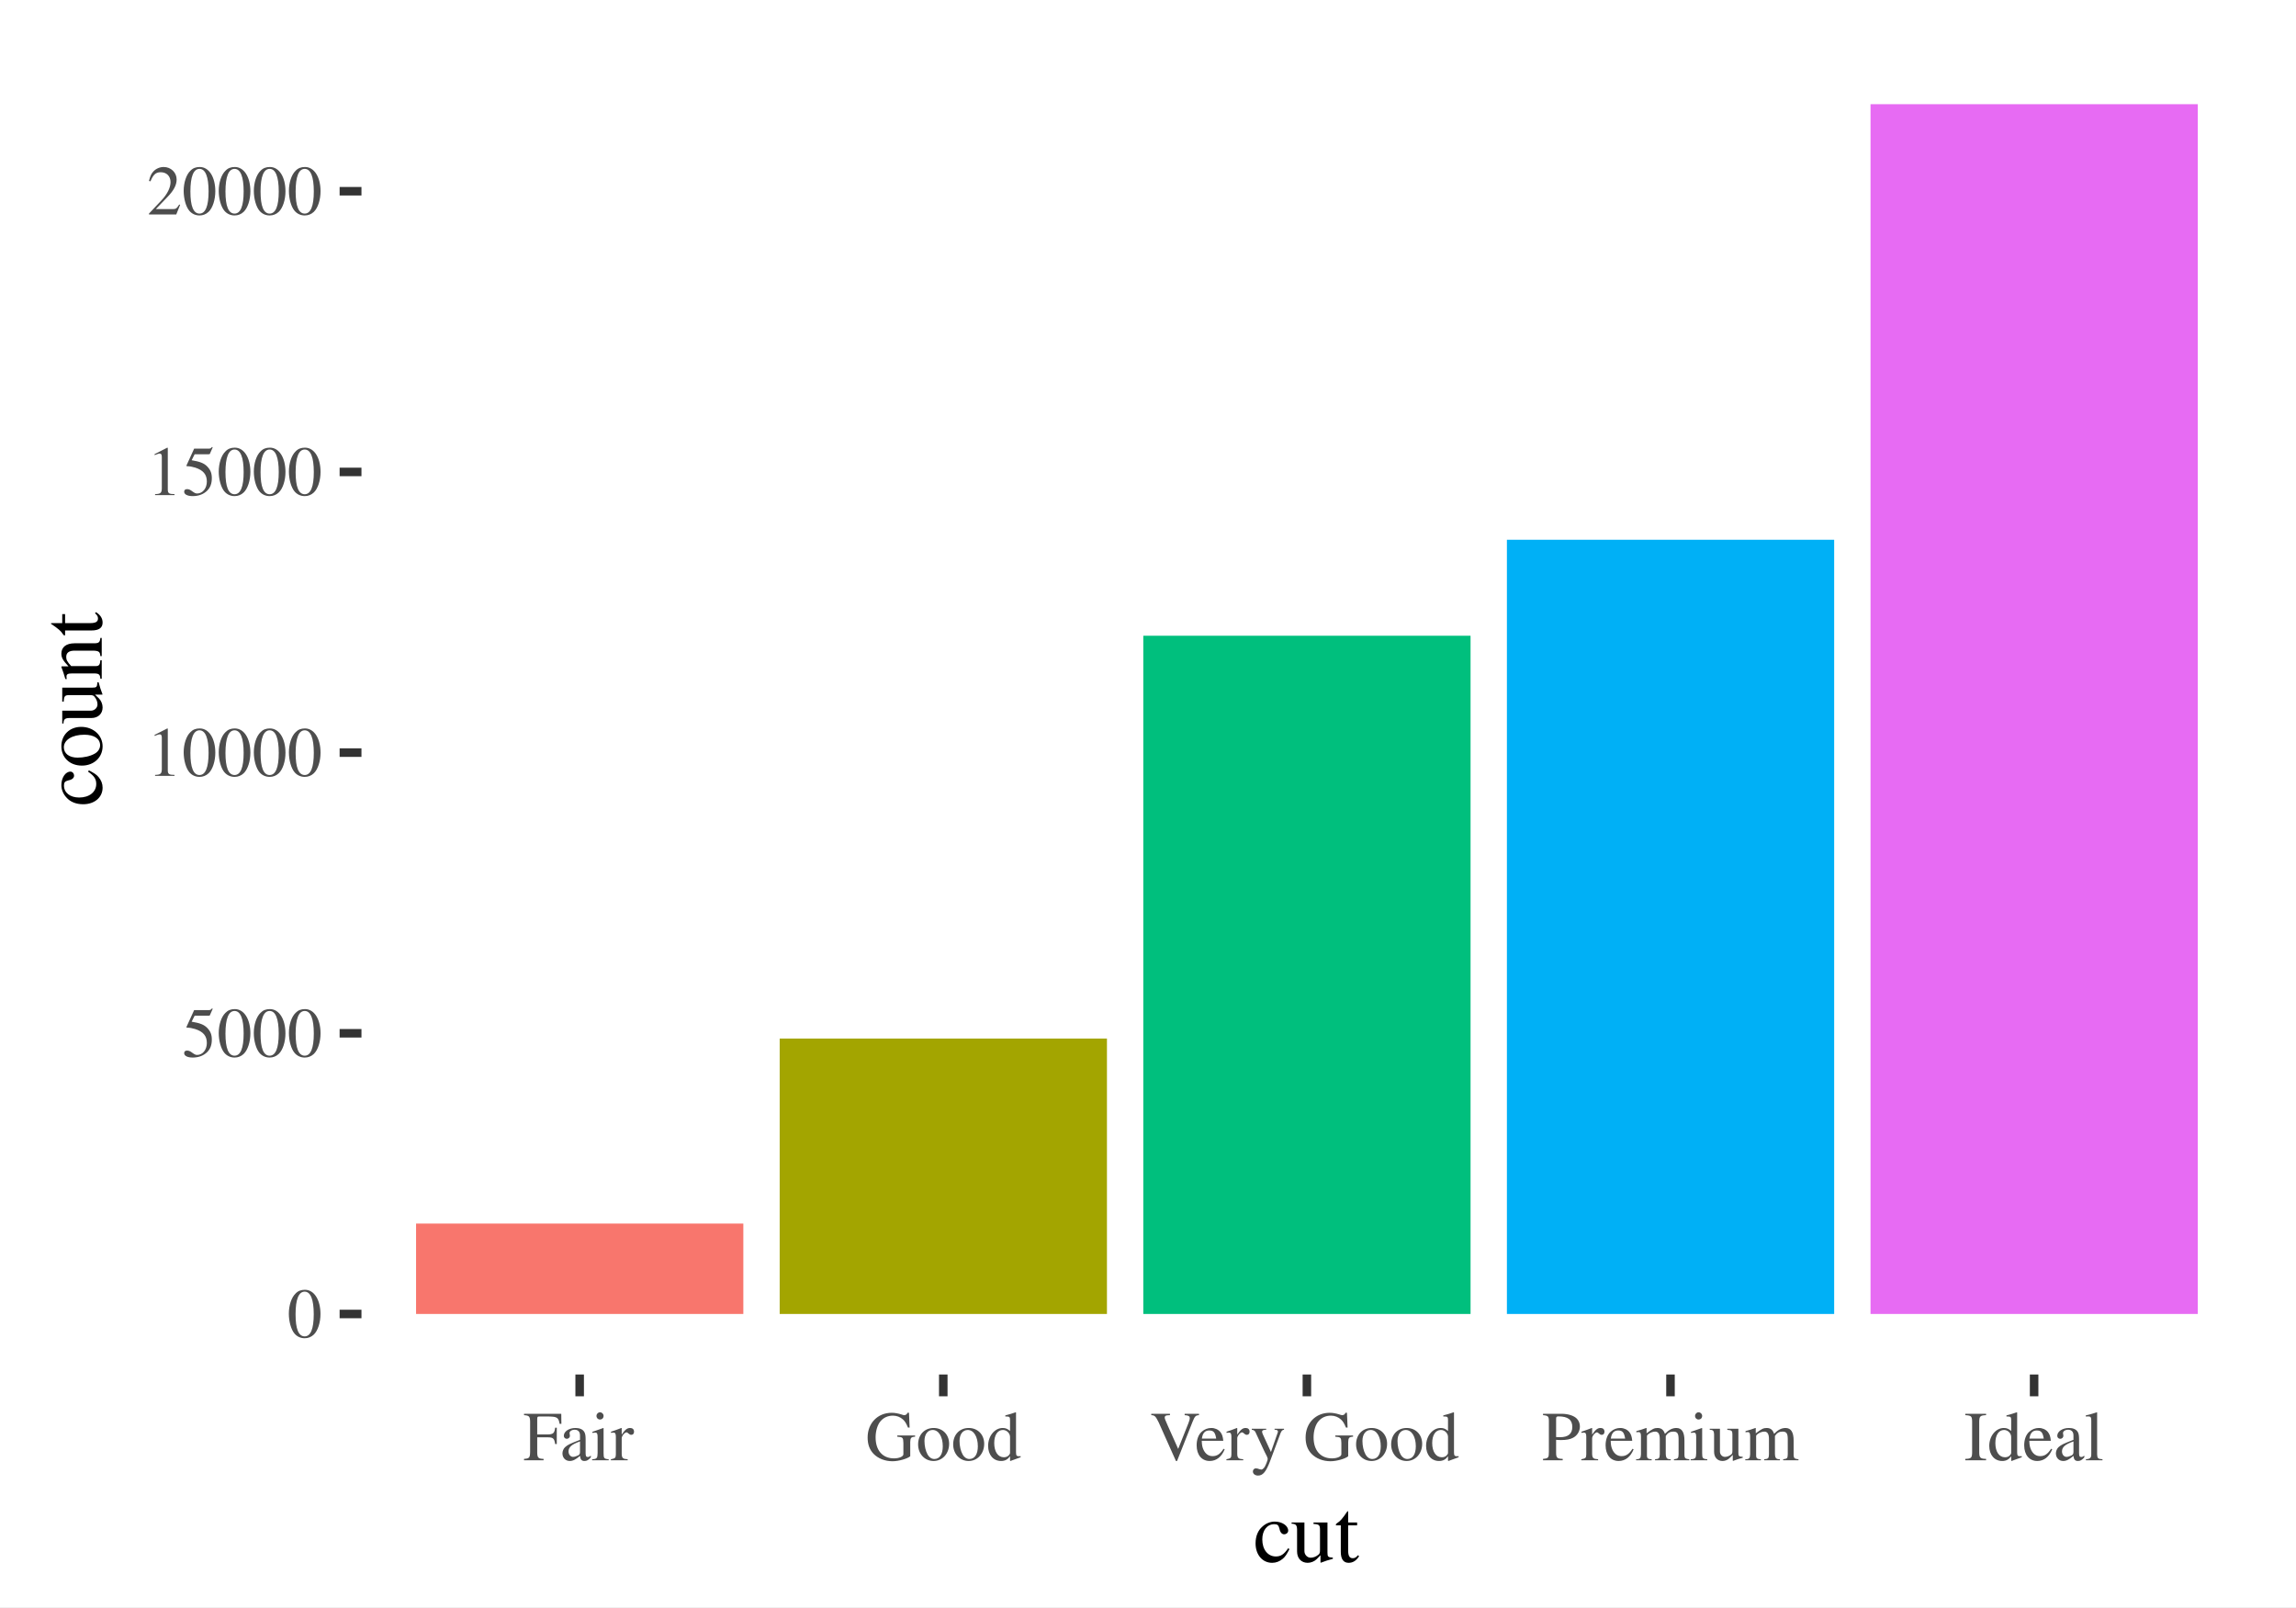
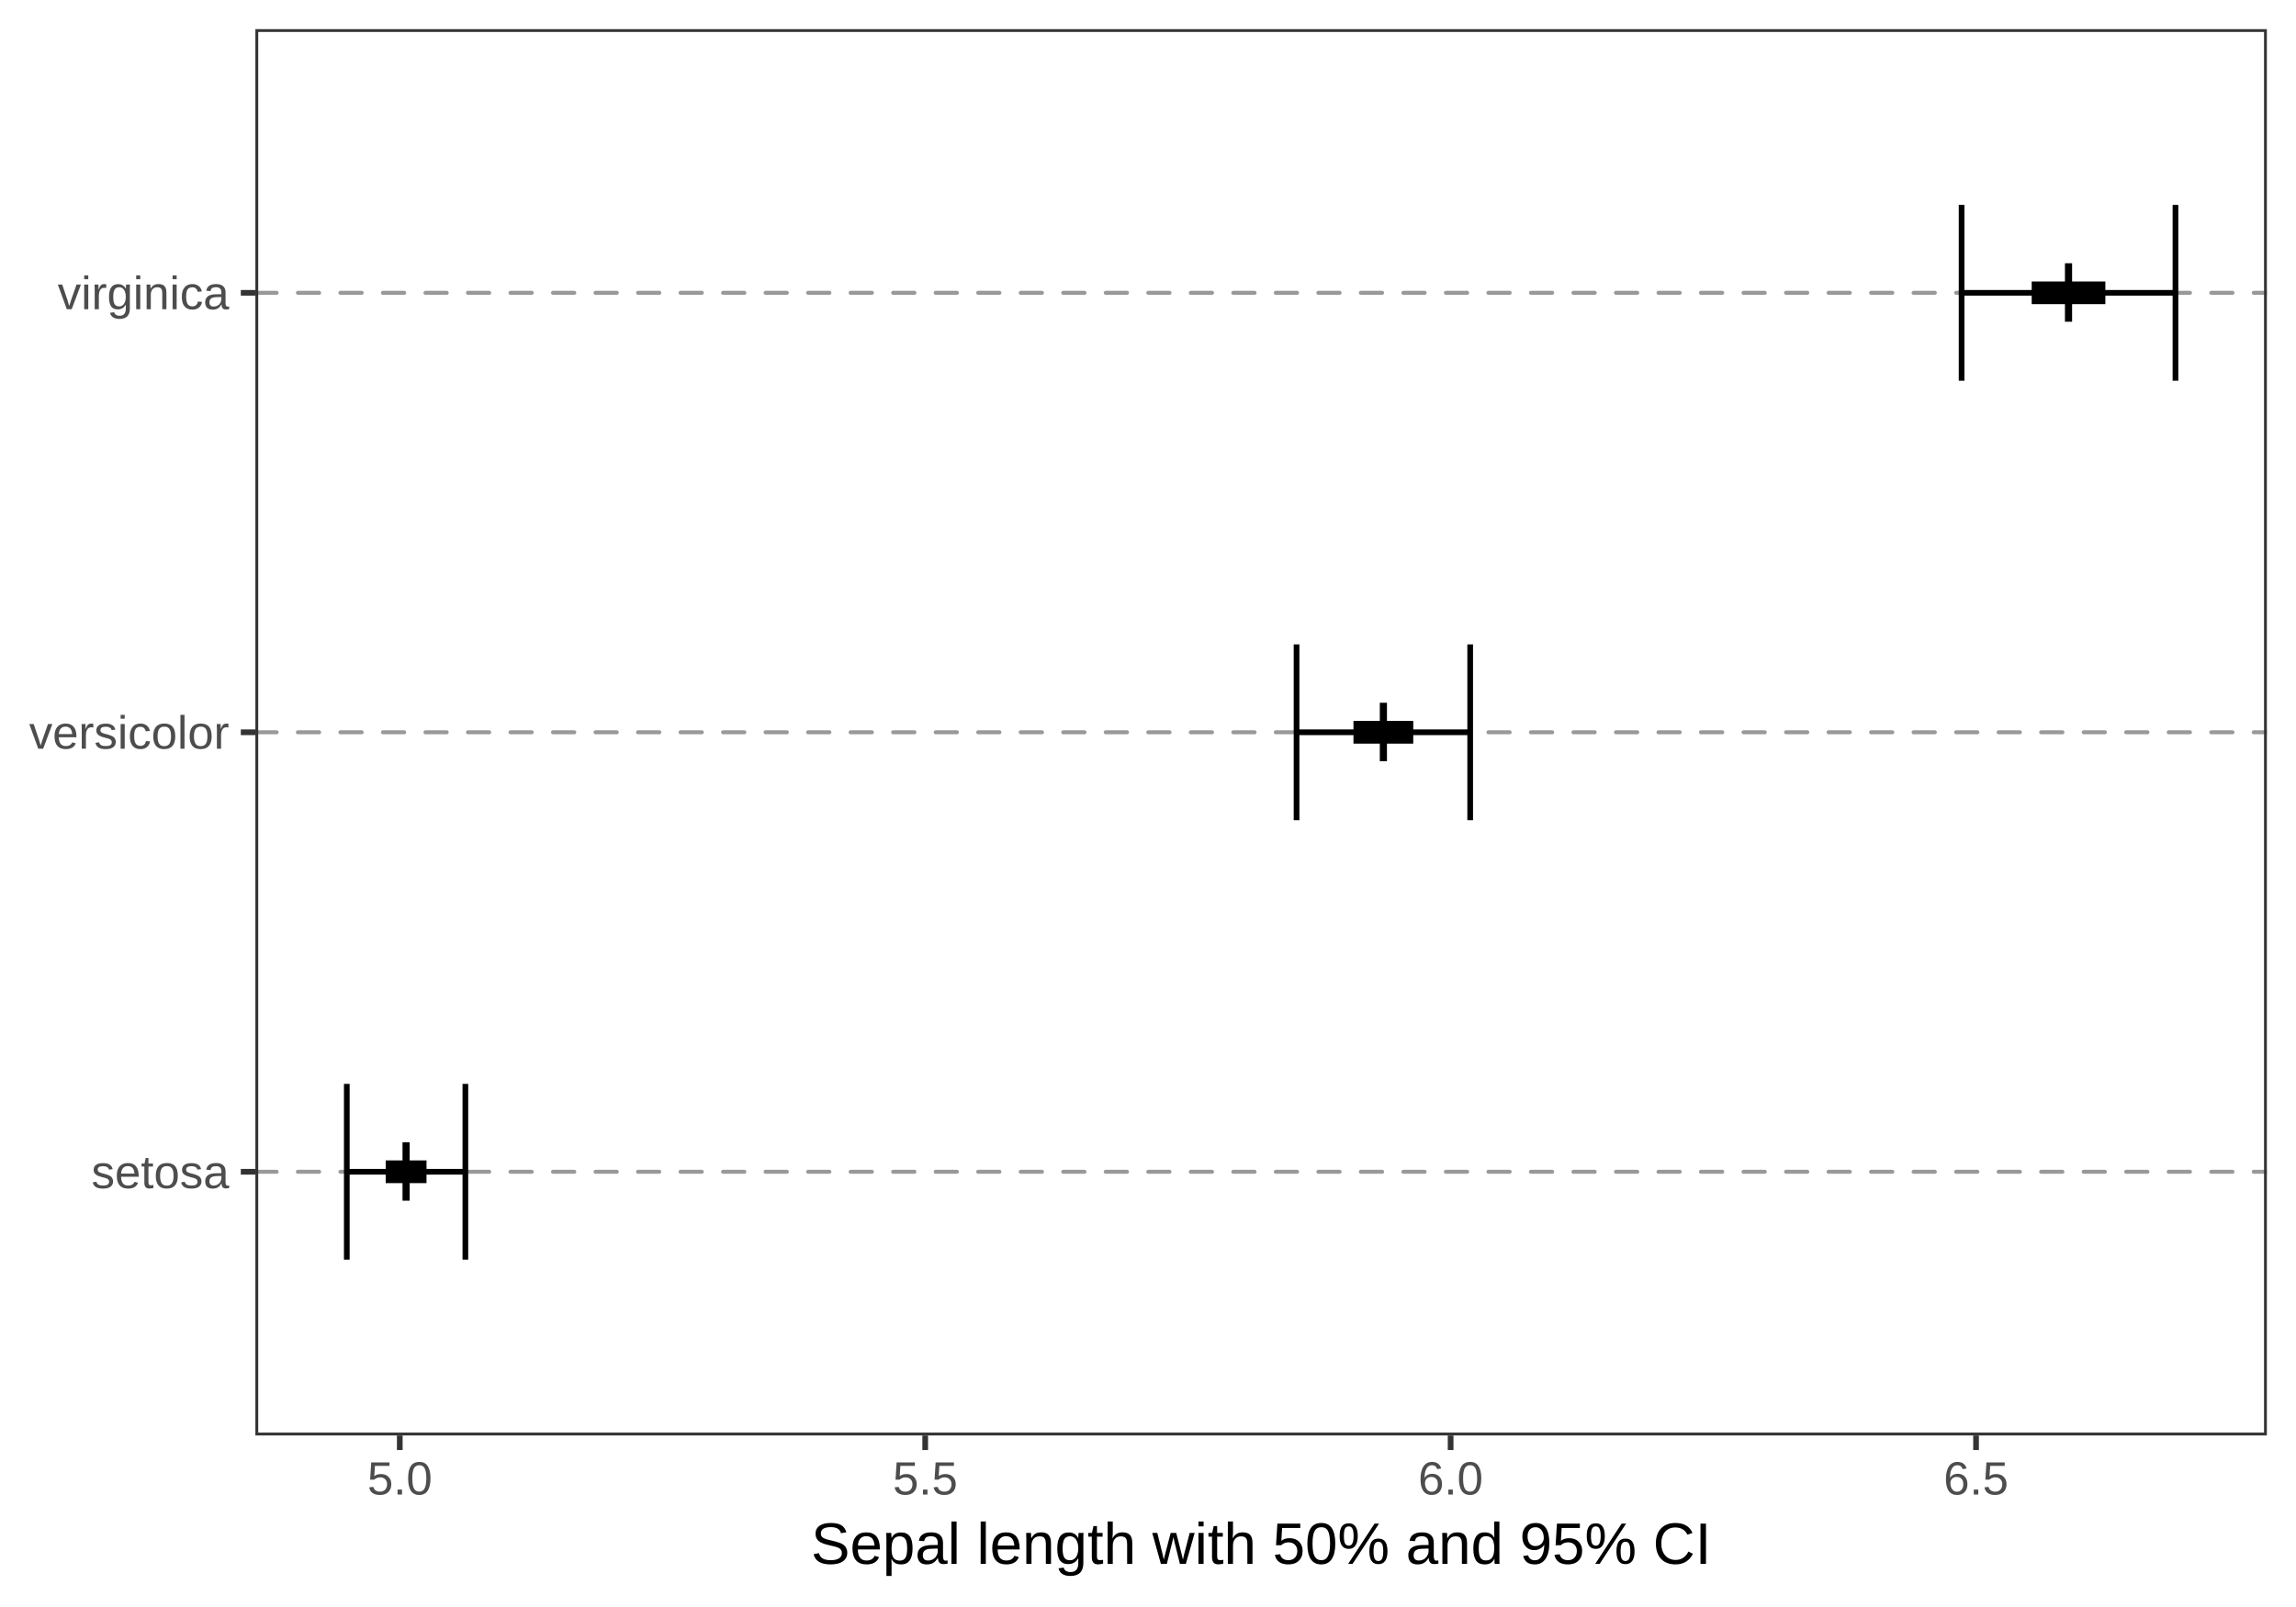
- <svg xmlns="http://www.w3.org/2000/svg" viewBox="0 0 288.00 201.60">
+ <svg xmlns="http://www.w3.org/2000/svg" viewBox="0 0 432.00 302.40">
  <defs>
    <style type="text/css">
    line, polyline, path, rect, circle {
      fill: none;
      stroke: #000000;
      stroke-linecap: round;
      stroke-linejoin: round;
      stroke-miterlimit: 10.00;
    }
  </style>
  </defs>
  <rect width="100%" height="100%" style="stroke: none; fill: #FFFFFF;" />
+   <rect x="0.00" y="0.00" width="432.00" height="302.40" style="stroke-width: 1.07; stroke: #FFFFFF; fill: #FFFFFF;" />
  <defs>
-     <clipPath id="cpNDUuMzQ0fDI4Mi41MjF8MTcyLjQyfDUuNDc5NDU=">
-       <rect x="45.34" y="5.48" width="237.18" height="166.94" />
+     <clipPath id="cpNDguMDUxMXw0MjYuNTIxfDI3MC4xMnw1LjQ3OTQ1">
+       <rect x="48.05" y="5.48" width="378.47" height="264.64" />
    </clipPath>
  </defs>
-   <rect x="52.19" y="153.49" width="41.05" height="11.34" style="stroke-width: 1.07; stroke: none; stroke-linecap: butt; fill: #F8766D;" clip-path="url(#cpNDUuMzQ0fDI4Mi41MjF8MTcyLjQyfDUuNDc5NDU=)" />
-   <rect x="97.80" y="130.28" width="41.05" height="34.55" style="stroke-width: 1.07; stroke: none; stroke-linecap: butt; fill: #A3A500;" clip-path="url(#cpNDUuMzQ0fDI4Mi41MjF8MTcyLjQyfDUuNDc5NDU=)" />
-   <rect x="143.41" y="79.75" width="41.05" height="85.08" style="stroke-width: 1.07; stroke: none; stroke-linecap: butt; fill: #00BF7D;" clip-path="url(#cpNDUuMzQ0fDI4Mi41MjF8MTcyLjQyfDUuNDc5NDU=)" />
-   <rect x="189.02" y="67.71" width="41.05" height="97.12" style="stroke-width: 1.07; stroke: none; stroke-linecap: butt; fill: #00B0F6;" clip-path="url(#cpNDUuMzQ0fDI4Mi41MjF8MTcyLjQyfDUuNDc5NDU=)" />
-   <rect x="234.63" y="13.07" width="41.05" height="151.76" style="stroke-width: 1.07; stroke: none; stroke-linecap: butt; fill: #E76BF3;" clip-path="url(#cpNDUuMzQ0fDI4Mi41MjF8MTcyLjQyfDUuNDc5NDU=)" />
+   <rect x="48.05" y="5.48" width="378.47" height="264.64" style="stroke-width: 1.07; stroke: none; fill: #FFFFFF;" clip-path="url(#cpNDguMDUxMXw0MjYuNTIxfDI3MC4xMnw1LjQ3OTQ1)" />
+   <polyline points="48.05,220.50 426.52,220.50 " style="stroke-width: 0.75; stroke: #999999; stroke-dasharray: 4.00,4.00;" clip-path="url(#cpNDguMDUxMXw0MjYuNTIxfDI3MC4xMnw1LjQ3OTQ1)" />
+   <polyline points="48.05,137.80 426.52,137.80 " style="stroke-width: 0.75; stroke: #999999; stroke-dasharray: 4.00,4.00;" clip-path="url(#cpNDguMDUxMXw0MjYuNTIxfDI3MC4xMnw1LjQ3OTQ1)" />
+   <polyline points="48.05,55.10 426.52,55.10 " style="stroke-width: 0.75; stroke: #999999; stroke-dasharray: 4.00,4.00;" clip-path="url(#cpNDguMDUxMXw0MjYuNTIxfDI3MC4xMnw1LjQ3OTQ1)" />
+   <g clip-path="url(#cpNDguMDUxMXw0MjYuNTIxfDI3MC4xMnw1LjQ3OTQ1)">
+     <text x="74.72" y="225.94" style="font-size: 15.17px; font-family: Liberation Sans;" textLength="3.37px" lengthAdjust="spacingAndGlyphs">l</text>
+   </g>
+   <g clip-path="url(#cpNDguMDUxMXw0MjYuNTIxfDI3MC4xMnw1LjQ3OTQ1)">
+     <text x="258.60" y="143.24" style="font-size: 15.17px; font-family: Liberation Sans;" textLength="3.37px" lengthAdjust="spacingAndGlyphs">l</text>
+   </g>
+   <g clip-path="url(#cpNDguMDUxMXw0MjYuNTIxfDI3MC4xMnw1LjQ3OTQ1)">
+     <text x="387.51" y="60.54" style="font-size: 15.17px; font-family: Liberation Sans;" textLength="3.37px" lengthAdjust="spacingAndGlyphs">l</text>
+   </g>
+   <polyline points="80.25,220.50 80.25,220.50 " style="stroke-width: 4.27; stroke-linecap: butt;" clip-path="url(#cpNDguMDUxMXw0MjYuNTIxfDI3MC4xMnw1LjQ3OTQ1)" />
+   <polyline points="80.25,220.50 72.57,220.50 " style="stroke-width: 4.27; stroke-linecap: butt;" clip-path="url(#cpNDguMDUxMXw0MjYuNTIxfDI3MC4xMnw1LjQ3OTQ1)" />
+   <polyline points="72.57,220.50 72.57,220.50 " style="stroke-width: 4.27; stroke-linecap: butt;" clip-path="url(#cpNDguMDUxMXw0MjYuNTIxfDI3MC4xMnw1LjQ3OTQ1)" />
+   <polyline points="265.91,137.80 265.91,137.80 " style="stroke-width: 4.27; stroke-linecap: butt;" clip-path="url(#cpNDguMDUxMXw0MjYuNTIxfDI3MC4xMnw1LjQ3OTQ1)" />
+   <polyline points="265.91,137.80 254.66,137.80 " style="stroke-width: 4.27; stroke-linecap: butt;" clip-path="url(#cpNDguMDUxMXw0MjYuNTIxfDI3MC4xMnw1LjQ3OTQ1)" />
+   <polyline points="254.66,137.80 254.66,137.80 " style="stroke-width: 4.27; stroke-linecap: butt;" clip-path="url(#cpNDguMDUxMXw0MjYuNTIxfDI3MC4xMnw1LjQ3OTQ1)" />
+   <polyline points="396.13,55.10 396.13,55.10 " style="stroke-width: 4.27; stroke-linecap: butt;" clip-path="url(#cpNDguMDUxMXw0MjYuNTIxfDI3MC4xMnw1LjQ3OTQ1)" />
+   <polyline points="396.13,55.10 382.27,55.10 " style="stroke-width: 4.27; stroke-linecap: butt;" clip-path="url(#cpNDguMDUxMXw0MjYuNTIxfDI3MC4xMnw1LjQ3OTQ1)" />
+   <polyline points="382.27,55.10 382.27,55.10 " style="stroke-width: 4.27; stroke-linecap: butt;" clip-path="url(#cpNDguMDUxMXw0MjYuNTIxfDI3MC4xMnw1LjQ3OTQ1)" />
+   <polyline points="87.56,237.04 87.56,203.96 " style="stroke-width: 1.07; stroke-linecap: butt;" clip-path="url(#cpNDguMDUxMXw0MjYuNTIxfDI3MC4xMnw1LjQ3OTQ1)" />
+   <polyline points="87.56,220.50 65.25,220.50 " style="stroke-width: 1.07; stroke-linecap: butt;" clip-path="url(#cpNDguMDUxMXw0MjYuNTIxfDI3MC4xMnw1LjQ3OTQ1)" />
+   <polyline points="65.25,237.04 65.25,203.96 " style="stroke-width: 1.07; stroke-linecap: butt;" clip-path="url(#cpNDguMDUxMXw0MjYuNTIxfDI3MC4xMnw1LjQ3OTQ1)" />
+   <polyline points="276.62,154.34 276.62,121.26 " style="stroke-width: 1.07; stroke-linecap: butt;" clip-path="url(#cpNDguMDUxMXw0MjYuNTIxfDI3MC4xMnw1LjQ3OTQ1)" />
+   <polyline points="276.62,137.80 243.95,137.80 " style="stroke-width: 1.07; stroke-linecap: butt;" clip-path="url(#cpNDguMDUxMXw0MjYuNTIxfDI3MC4xMnw1LjQ3OTQ1)" />
+   <polyline points="243.95,154.34 243.95,121.26 " style="stroke-width: 1.07; stroke-linecap: butt;" clip-path="url(#cpNDguMDUxMXw0MjYuNTIxfDI3MC4xMnw1LjQ3OTQ1)" />
+   <polyline points="409.32,71.64 409.32,38.56 " style="stroke-width: 1.07; stroke-linecap: butt;" clip-path="url(#cpNDguMDUxMXw0MjYuNTIxfDI3MC4xMnw1LjQ3OTQ1)" />
+   <polyline points="409.32,55.10 369.08,55.10 " style="stroke-width: 1.07; stroke-linecap: butt;" clip-path="url(#cpNDguMDUxMXw0MjYuNTIxfDI3MC4xMnw1LjQ3OTQ1)" />
+   <polyline points="369.08,71.64 369.08,38.56 " style="stroke-width: 1.07; stroke-linecap: butt;" clip-path="url(#cpNDguMDUxMXw0MjYuNTIxfDI3MC4xMnw1LjQ3OTQ1)" />
+   <rect x="48.05" y="5.48" width="378.47" height="264.64" style="stroke-width: 1.07; stroke: #333333;" clip-path="url(#cpNDguMDUxMXw0MjYuNTIxfDI3MC4xMnw1LjQ3OTQ1)" />
  <defs>
-     <clipPath id="cpMHwyODh8MjAxLjZ8MA==">
-       <rect x="0.00" y="0.00" width="288.00" height="201.60" />
+     <clipPath id="cpMHw0MzJ8MzAyLjR8MA==">
+       <rect x="0.00" y="0.00" width="432.00" height="302.40" />
    </clipPath>
  </defs>
-   <g clip-path="url(#cpMHwyODh8MjAxLjZ8MA==)">
-     <text x="36.01" y="167.75" style="font-size: 8.80px; fill: #4D4D4D; font-family: Nimbus Roman No9 L;" textLength="4.40px" lengthAdjust="spacingAndGlyphs">0</text>
+   <g clip-path="url(#cpMHw0MzJ8MzAyLjR8MA==)">
+     <text x="17.20" y="223.59" style="font-size: 8.80px; fill: #4D4D4D; font-family: Liberation Sans;" textLength="25.92px" lengthAdjust="spacingAndGlyphs">setosa</text>
  </g>
-   <g clip-path="url(#cpMHwyODh8MjAxLjZ8MA==)">
-     <text x="22.82" y="132.54" style="font-size: 8.80px; fill: #4D4D4D; font-family: Nimbus Roman No9 L;" textLength="17.59px" lengthAdjust="spacingAndGlyphs">5000</text>
+   <g clip-path="url(#cpMHw0MzJ8MzAyLjR8MA==)">
+     <text x="5.48" y="140.89" style="font-size: 8.80px; fill: #4D4D4D; font-family: Liberation Sans;" textLength="37.64px" lengthAdjust="spacingAndGlyphs">versicolor</text>
  </g>
-   <g clip-path="url(#cpMHwyODh8MjAxLjZ8MA==)">
-     <text x="18.42" y="97.33" style="font-size: 8.80px; fill: #4D4D4D; font-family: Nimbus Roman No9 L;" textLength="21.99px" lengthAdjust="spacingAndGlyphs">10000</text>
+   <g clip-path="url(#cpMHw0MzJ8MzAyLjR8MA==)">
+     <text x="10.85" y="58.19" style="font-size: 8.80px; fill: #4D4D4D; font-family: Liberation Sans;" textLength="32.27px" lengthAdjust="spacingAndGlyphs">virginica</text>
  </g>
-   <g clip-path="url(#cpMHwyODh8MjAxLjZ8MA==)">
-     <text x="18.42" y="62.11" style="font-size: 8.80px; fill: #4D4D4D; font-family: Nimbus Roman No9 L;" textLength="21.99px" lengthAdjust="spacingAndGlyphs">15000</text>
+   <polyline points="45.31,220.50 48.05,220.50 " style="stroke-width: 1.07; stroke: #333333; stroke-linecap: butt;" clip-path="url(#cpMHw0MzJ8MzAyLjR8MA==)" />
+   <polyline points="45.31,137.80 48.05,137.80 " style="stroke-width: 1.07; stroke: #333333; stroke-linecap: butt;" clip-path="url(#cpMHw0MzJ8MzAyLjR8MA==)" />
+   <polyline points="45.31,55.10 48.05,55.10 " style="stroke-width: 1.07; stroke: #333333; stroke-linecap: butt;" clip-path="url(#cpMHw0MzJ8MzAyLjR8MA==)" />
+   <polyline points="75.22,272.86 75.22,270.12 " style="stroke-width: 1.07; stroke: #333333; stroke-linecap: butt;" clip-path="url(#cpMHw0MzJ8MzAyLjR8MA==)" />
+   <polyline points="174.08,272.86 174.08,270.12 " style="stroke-width: 1.07; stroke: #333333; stroke-linecap: butt;" clip-path="url(#cpMHw0MzJ8MzAyLjR8MA==)" />
+   <polyline points="272.94,272.86 272.94,270.12 " style="stroke-width: 1.07; stroke: #333333; stroke-linecap: butt;" clip-path="url(#cpMHw0MzJ8MzAyLjR8MA==)" />
+   <polyline points="371.80,272.86 371.80,270.12 " style="stroke-width: 1.07; stroke: #333333; stroke-linecap: butt;" clip-path="url(#cpMHw0MzJ8MzAyLjR8MA==)" />
+   <g clip-path="url(#cpMHw0MzJ8MzAyLjR8MA==)">
+     <text x="69.11" y="281.24" style="font-size: 8.80px; fill: #4D4D4D; font-family: Liberation Sans;" textLength="12.23px" lengthAdjust="spacingAndGlyphs">5.0</text>
  </g>
-   <g clip-path="url(#cpMHwyODh8MjAxLjZ8MA==)">
-     <text x="18.42" y="26.90" style="font-size: 8.80px; fill: #4D4D4D; font-family: Nimbus Roman No9 L;" textLength="21.99px" lengthAdjust="spacingAndGlyphs">20000</text>
+   <g clip-path="url(#cpMHw0MzJ8MzAyLjR8MA==)">
+     <text x="167.97" y="281.24" style="font-size: 8.80px; fill: #4D4D4D; font-family: Liberation Sans;" textLength="12.23px" lengthAdjust="spacingAndGlyphs">5.5</text>
  </g>
-   <polyline points="42.60,164.83 45.34,164.83 " style="stroke-width: 1.07; stroke: #333333; stroke-linecap: butt;" clip-path="url(#cpMHwyODh8MjAxLjZ8MA==)" />
-   <polyline points="42.60,129.62 45.34,129.62 " style="stroke-width: 1.07; stroke: #333333; stroke-linecap: butt;" clip-path="url(#cpMHwyODh8MjAxLjZ8MA==)" />
-   <polyline points="42.60,94.41 45.34,94.41 " style="stroke-width: 1.07; stroke: #333333; stroke-linecap: butt;" clip-path="url(#cpMHwyODh8MjAxLjZ8MA==)" />
-   <polyline points="42.60,59.20 45.34,59.20 " style="stroke-width: 1.07; stroke: #333333; stroke-linecap: butt;" clip-path="url(#cpMHwyODh8MjAxLjZ8MA==)" />
-   <polyline points="42.60,23.99 45.34,23.99 " style="stroke-width: 1.07; stroke: #333333; stroke-linecap: butt;" clip-path="url(#cpMHwyODh8MjAxLjZ8MA==)" />
-   <polyline points="72.71,175.16 72.71,172.42 " style="stroke-width: 1.07; stroke: #333333; stroke-linecap: butt;" clip-path="url(#cpMHwyODh8MjAxLjZ8MA==)" />
-   <polyline points="118.32,175.16 118.32,172.42 " style="stroke-width: 1.07; stroke: #333333; stroke-linecap: butt;" clip-path="url(#cpMHwyODh8MjAxLjZ8MA==)" />
-   <polyline points="163.93,175.16 163.93,172.42 " style="stroke-width: 1.07; stroke: #333333; stroke-linecap: butt;" clip-path="url(#cpMHwyODh8MjAxLjZ8MA==)" />
-   <polyline points="209.54,175.16 209.54,172.42 " style="stroke-width: 1.07; stroke: #333333; stroke-linecap: butt;" clip-path="url(#cpMHwyODh8MjAxLjZ8MA==)" />
-   <polyline points="255.15,175.16 255.15,172.42 " style="stroke-width: 1.07; stroke: #333333; stroke-linecap: butt;" clip-path="url(#cpMHwyODh8MjAxLjZ8MA==)" />
-   <g clip-path="url(#cpMHwyODh8MjAxLjZ8MA==)">
-     <text x="65.62" y="183.18" style="font-size: 8.80px; fill: #4D4D4D; font-family: Nimbus Roman No9 L;" textLength="14.17px" lengthAdjust="spacingAndGlyphs">Fair</text>
+   <g clip-path="url(#cpMHw0MzJ8MzAyLjR8MA==)">
+     <text x="266.82" y="281.24" style="font-size: 8.80px; fill: #4D4D4D; font-family: Liberation Sans;" textLength="12.23px" lengthAdjust="spacingAndGlyphs">6.0</text>
  </g>
-   <g clip-path="url(#cpMHwyODh8MjAxLjZ8MA==)">
-     <text x="108.55" y="183.18" style="font-size: 8.80px; fill: #4D4D4D; font-family: Nimbus Roman No9 L;" textLength="19.55px" lengthAdjust="spacingAndGlyphs">Good</text>
+   <g clip-path="url(#cpMHw0MzJ8MzAyLjR8MA==)">
+     <text x="365.68" y="281.24" style="font-size: 8.80px; fill: #4D4D4D; font-family: Liberation Sans;" textLength="12.23px" lengthAdjust="spacingAndGlyphs">6.5</text>
  </g>
-   <g clip-path="url(#cpMHwyODh8MjAxLjZ8MA==)">
-     <text x="144.27" y="183.18" style="font-size: 8.80px; fill: #4D4D4D; font-family: Nimbus Roman No9 L;" textLength="39.33px" lengthAdjust="spacingAndGlyphs">Very Good</text>
-   </g>
-   <g clip-path="url(#cpMHwyODh8MjAxLjZ8MA==)">
-     <text x="193.41" y="183.18" style="font-size: 8.80px; fill: #4D4D4D; font-family: Nimbus Roman No9 L;" textLength="32.26px" lengthAdjust="spacingAndGlyphs">Premium</text>
-   </g>
-   <g clip-path="url(#cpMHwyODh8MjAxLjZ8MA==)">
-     <text x="246.36" y="183.18" style="font-size: 8.80px; fill: #4D4D4D; font-family: Nimbus Roman No9 L;" textLength="17.59px" lengthAdjust="spacingAndGlyphs">Ideal</text>
-   </g>
-   <g clip-path="url(#cpMHwyODh8MjAxLjZ8MA==)">
-     <text x="157.21" y="195.94" style="font-size: 11.00px; font-family: Nimbus Roman No9 L;" textLength="13.44px" lengthAdjust="spacingAndGlyphs">cut</text>
-   </g>
-   <g clip-path="url(#cpMHwyODh8MjAxLjZ8MA==)">
-     <text transform="translate(12.76,101.17) rotate(-90)" style="font-size: 11.00px; font-family: Nimbus Roman No9 L;" textLength="24.44px" lengthAdjust="spacingAndGlyphs">count</text>
+   <g clip-path="url(#cpMHw0MzJ8MzAyLjR8MA==)">
+     <text x="152.59" y="294.28" style="font-size: 11.00px; font-family: Liberation Sans;" textLength="169.39px" lengthAdjust="spacingAndGlyphs">Sepal length with 50% and 95% CI</text>
  </g>
</svg>
